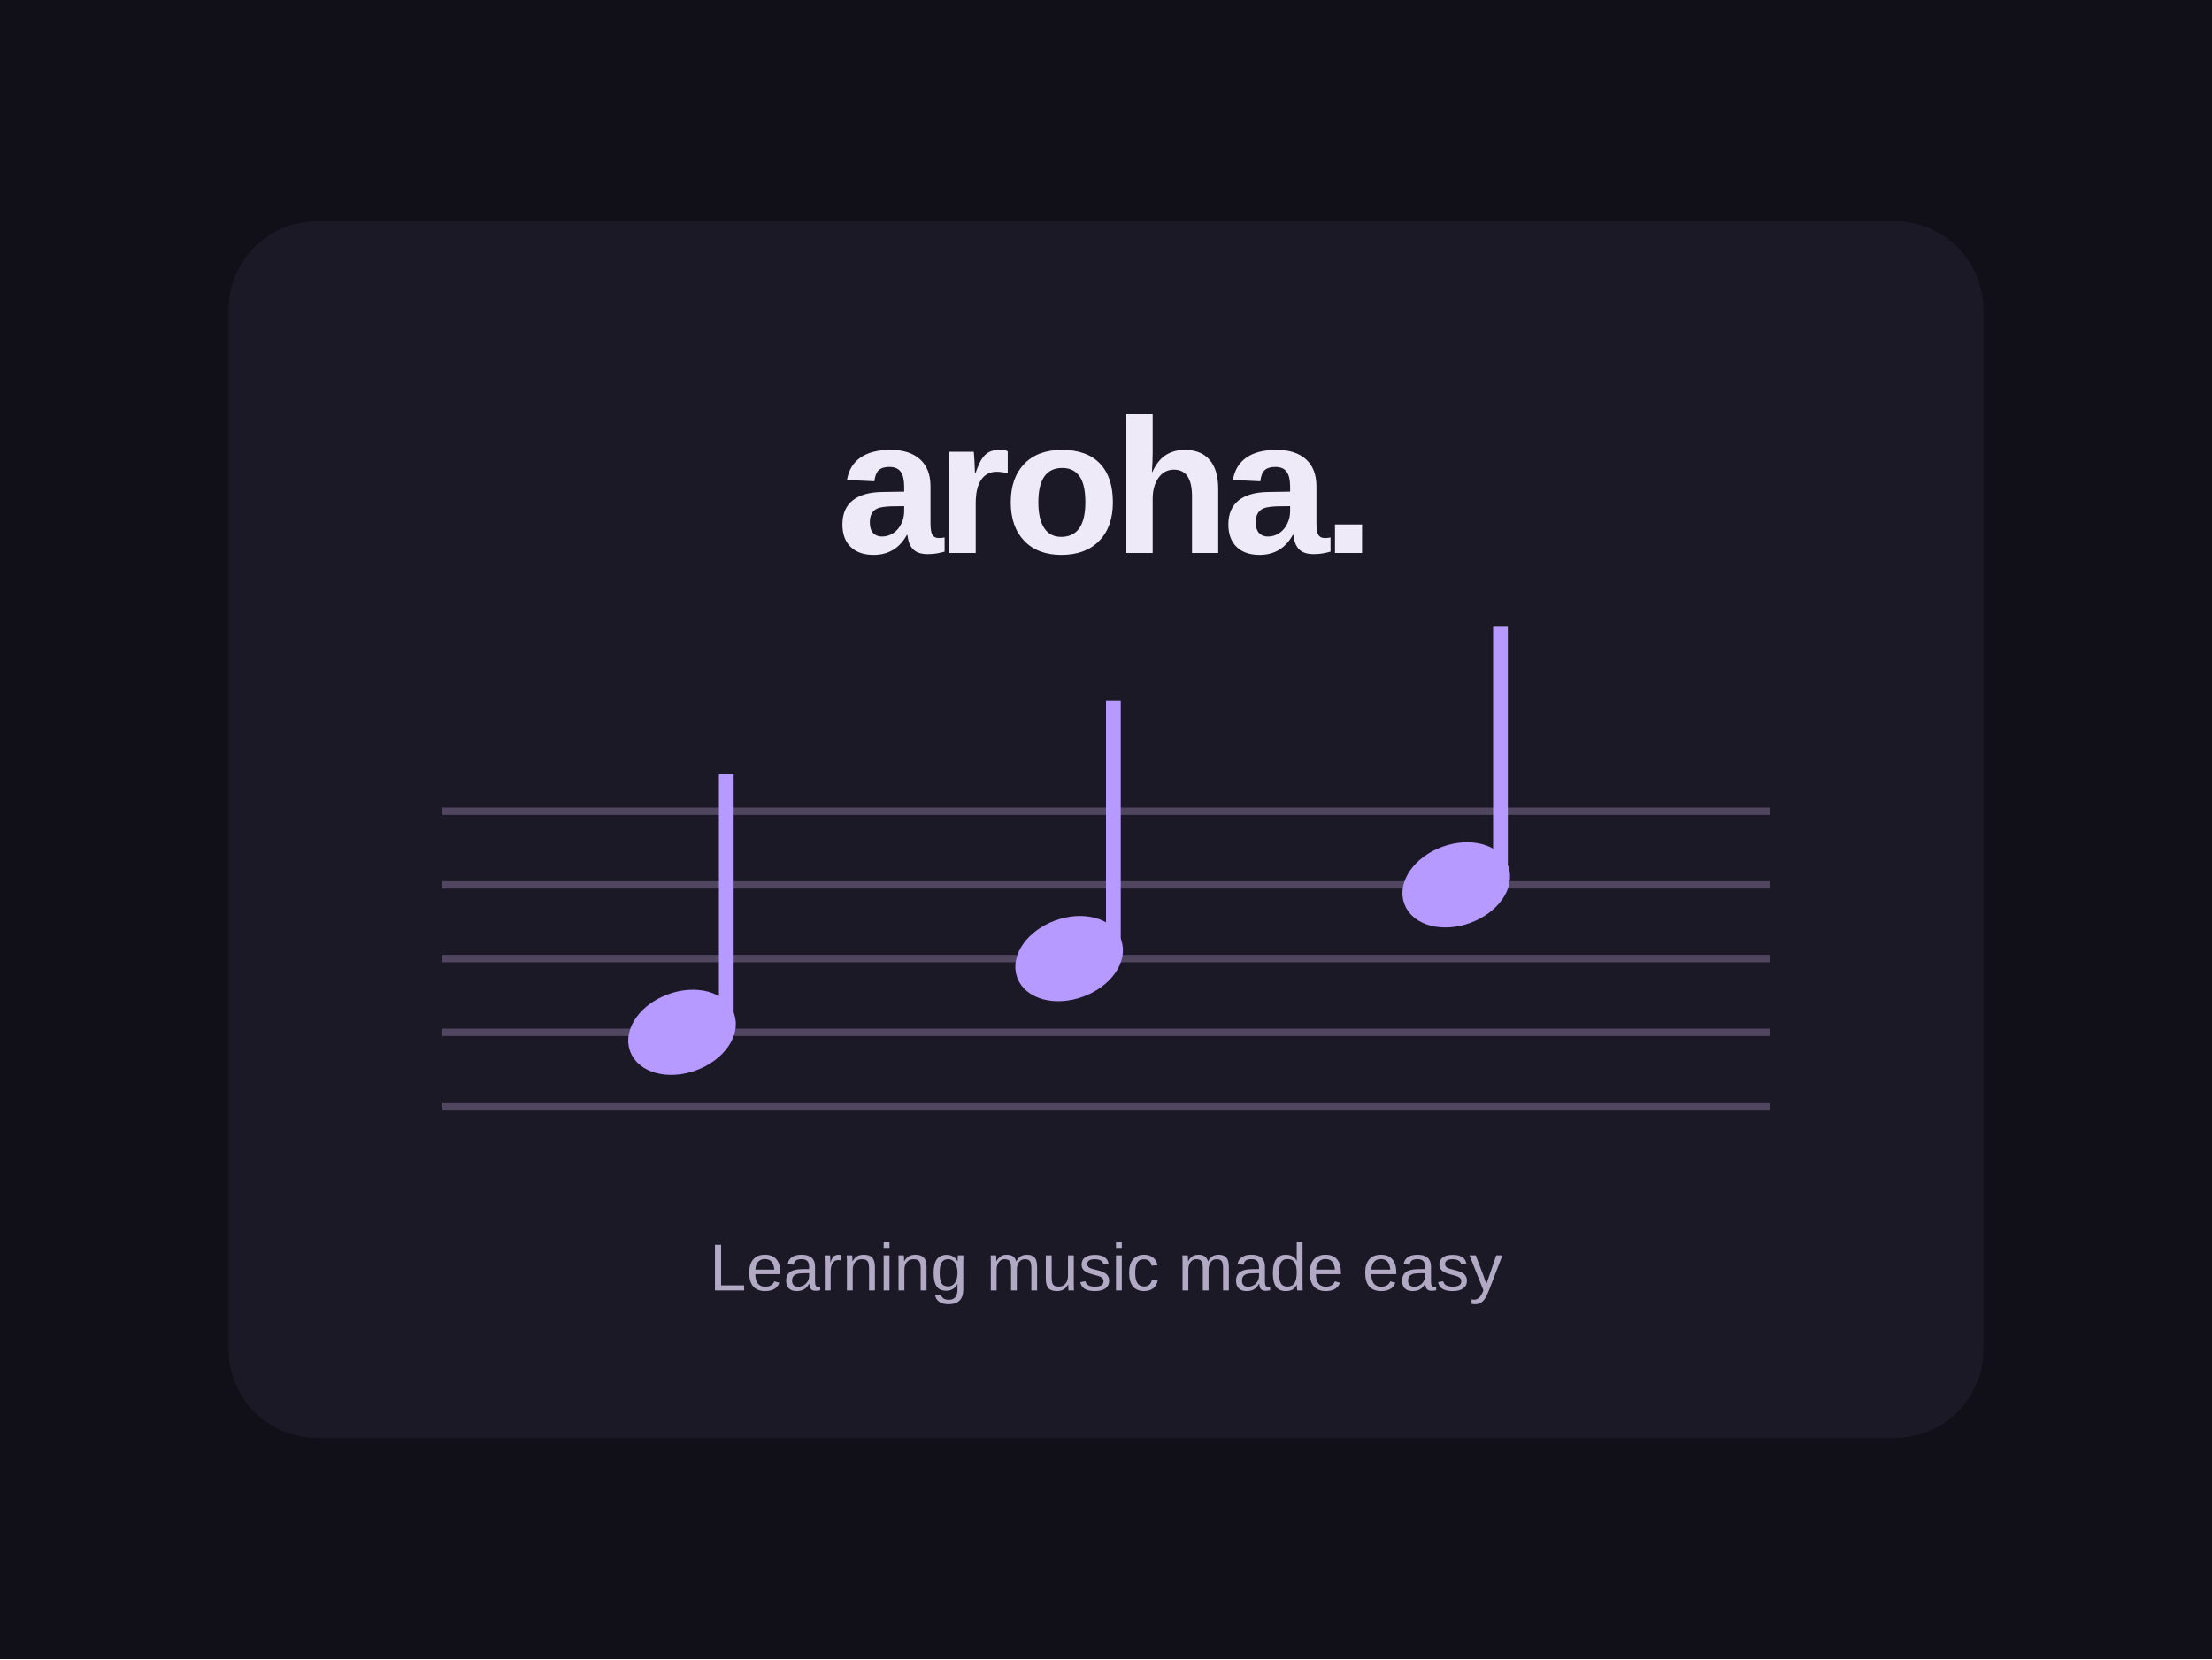
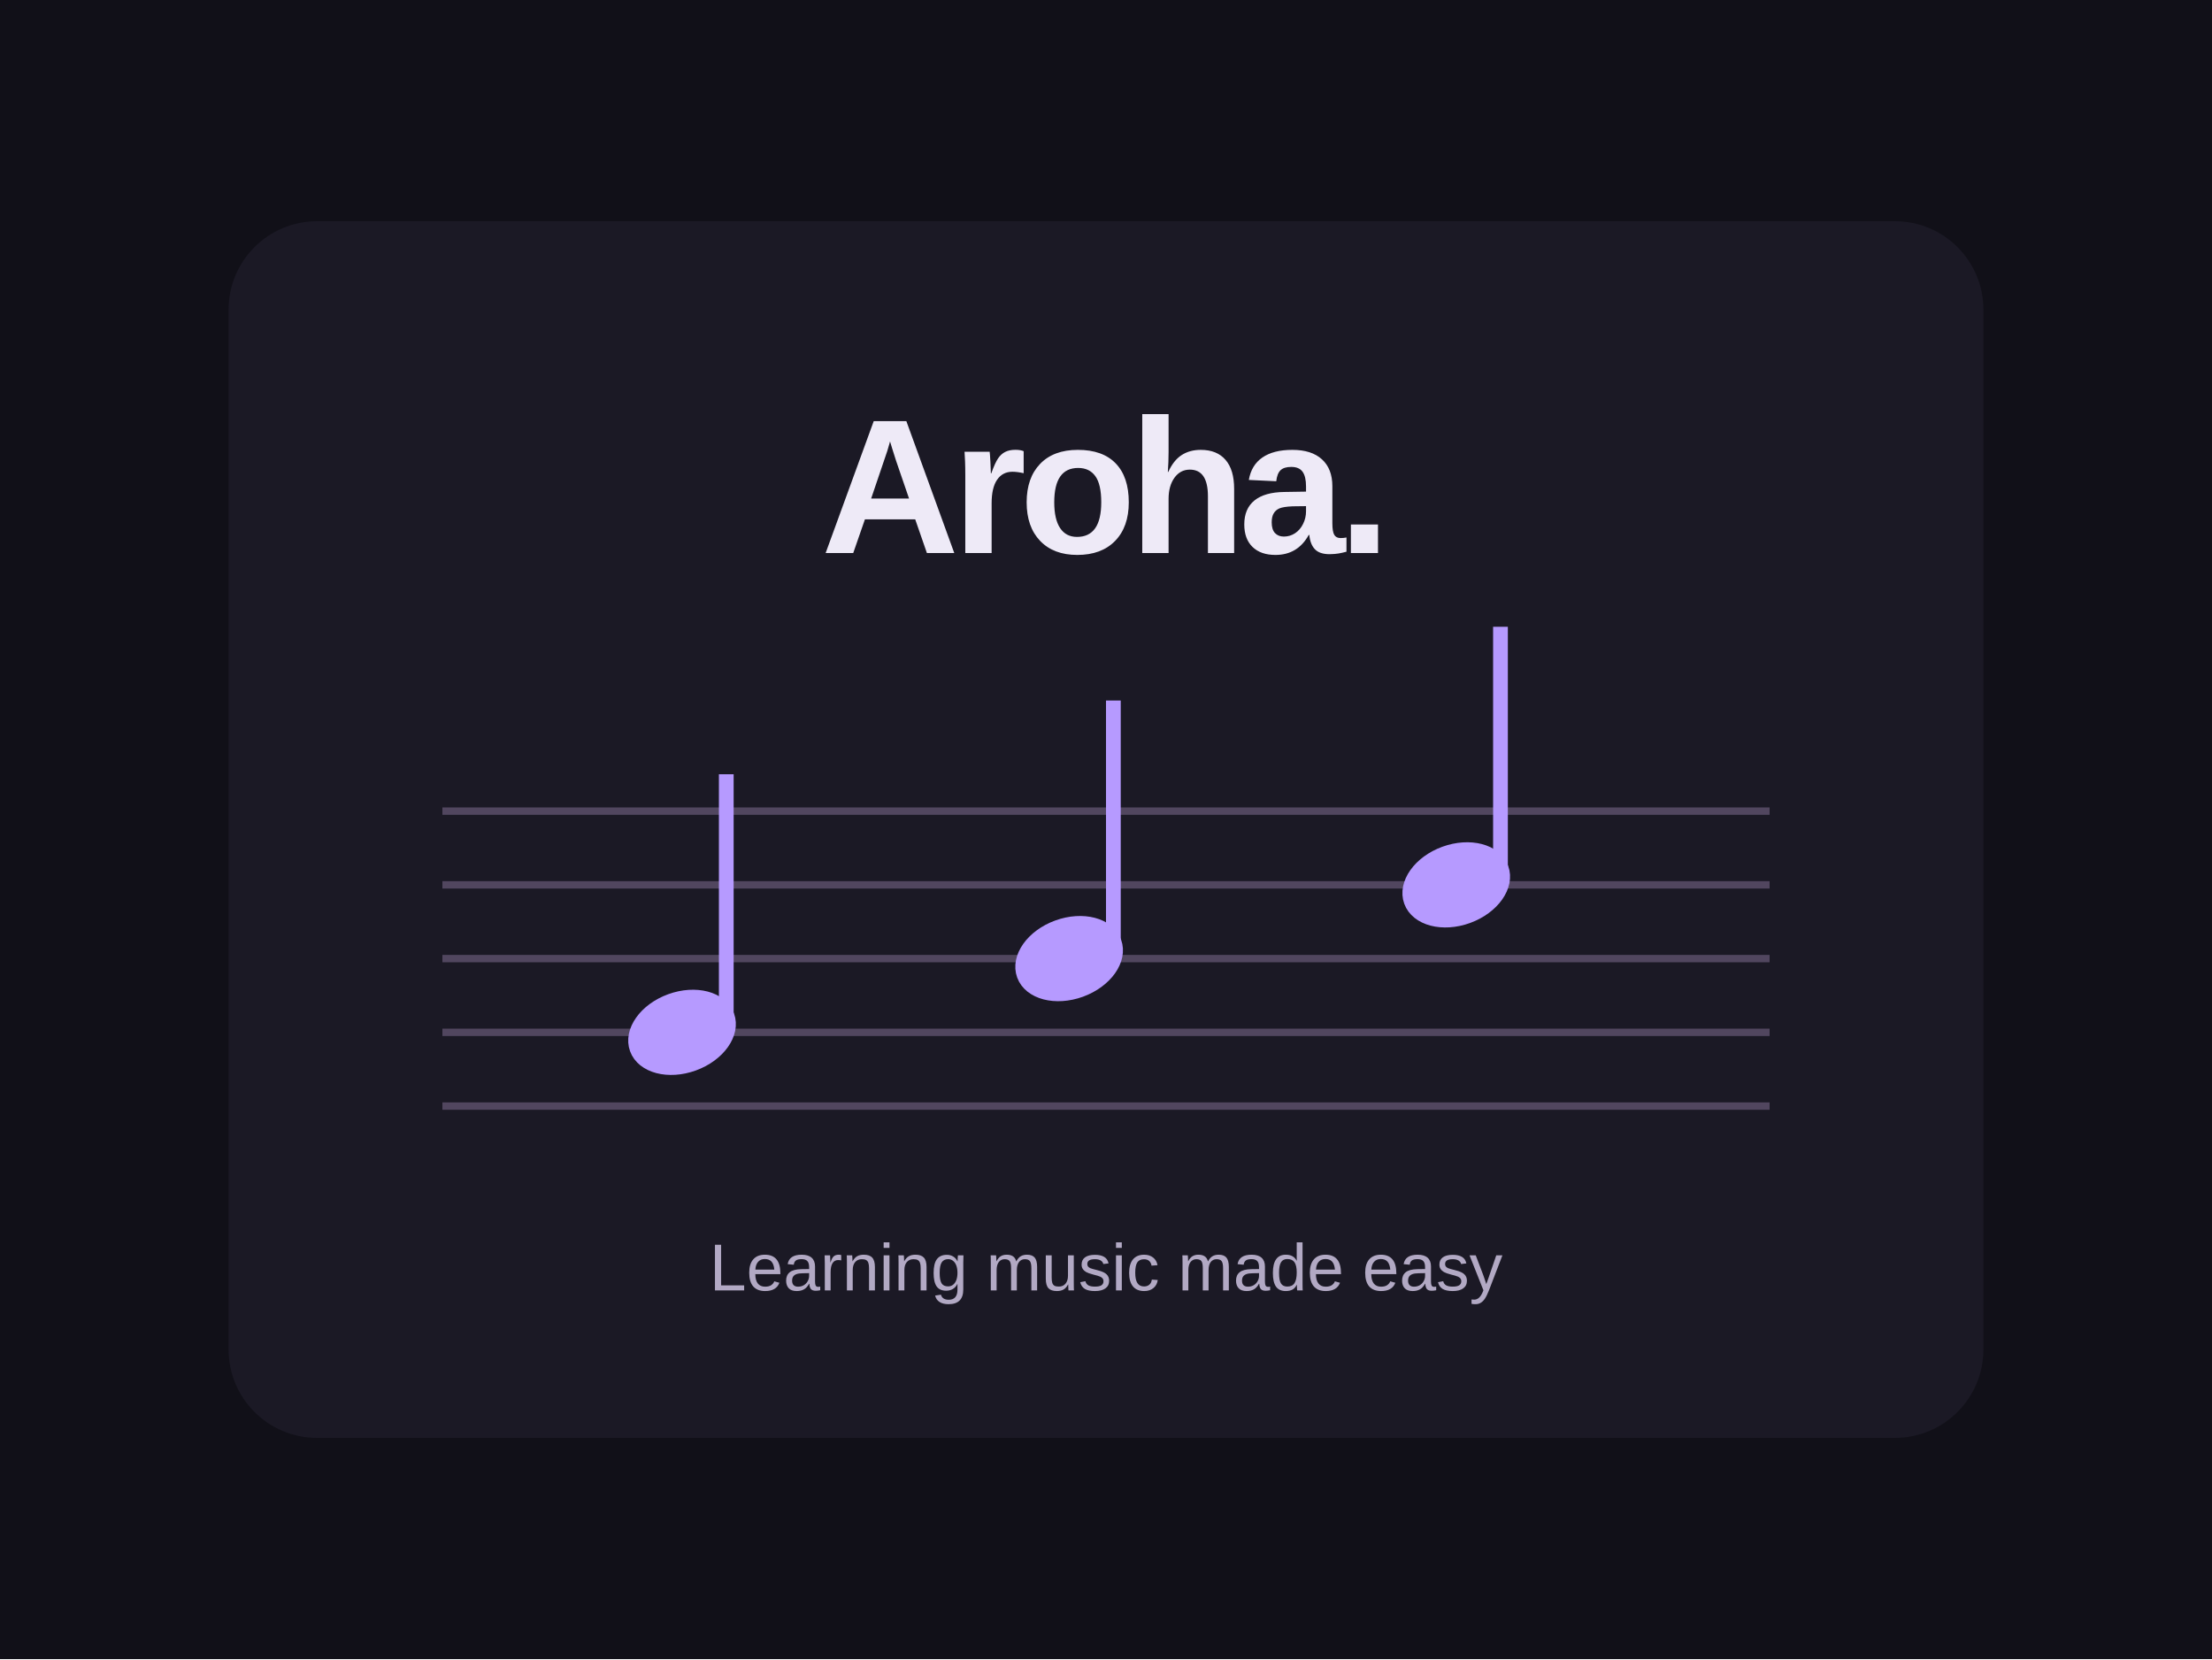
<svg xmlns="http://www.w3.org/2000/svg" role="img" aria-labelledby="aroha-title aroha-description" width="600" height="450" viewBox="0 0 600 450">
  <rect width="600" height="450" fill="#111018" />
  <rect x="62" y="60" width="476" height="330" rx="24" fill="#1b1925" />
-   <text x="300" y="150" text-anchor="middle" font-family="Arial, sans-serif" font-size="52" font-weight="700" letter-spacing="-2" fill="#eeeaf7">aroha.</text>
+   <text x="300" y="150" text-anchor="middle" font-family="Arial, sans-serif" font-size="52" font-weight="700" letter-spacing="-2" fill="#eeeaf7">Aroha.</text>
  <g stroke="#51465f" stroke-width="2">
    <path d="M120 220H480M120 240H480M120 260H480M120 280H480M120 300H480" />
  </g>
  <g fill="#b69aff" stroke="#b69aff" stroke-width="4">
    <ellipse cx="185" cy="280" rx="13" ry="9" transform="rotate(-20 185 280)" />
    <path d="M197 277V210" />
    <ellipse cx="290" cy="260" rx="13" ry="9" transform="rotate(-20 290 260)" />
    <path d="M302 257V190" />
    <ellipse cx="395" cy="240" rx="13" ry="9" transform="rotate(-20 395 240)" />
    <path d="M407 237V170" />
  </g>
  <text x="300" y="350" text-anchor="middle" font-family="Arial, sans-serif" font-size="18" fill="#b2a9c4">Learning music made easy</text>
</svg>
